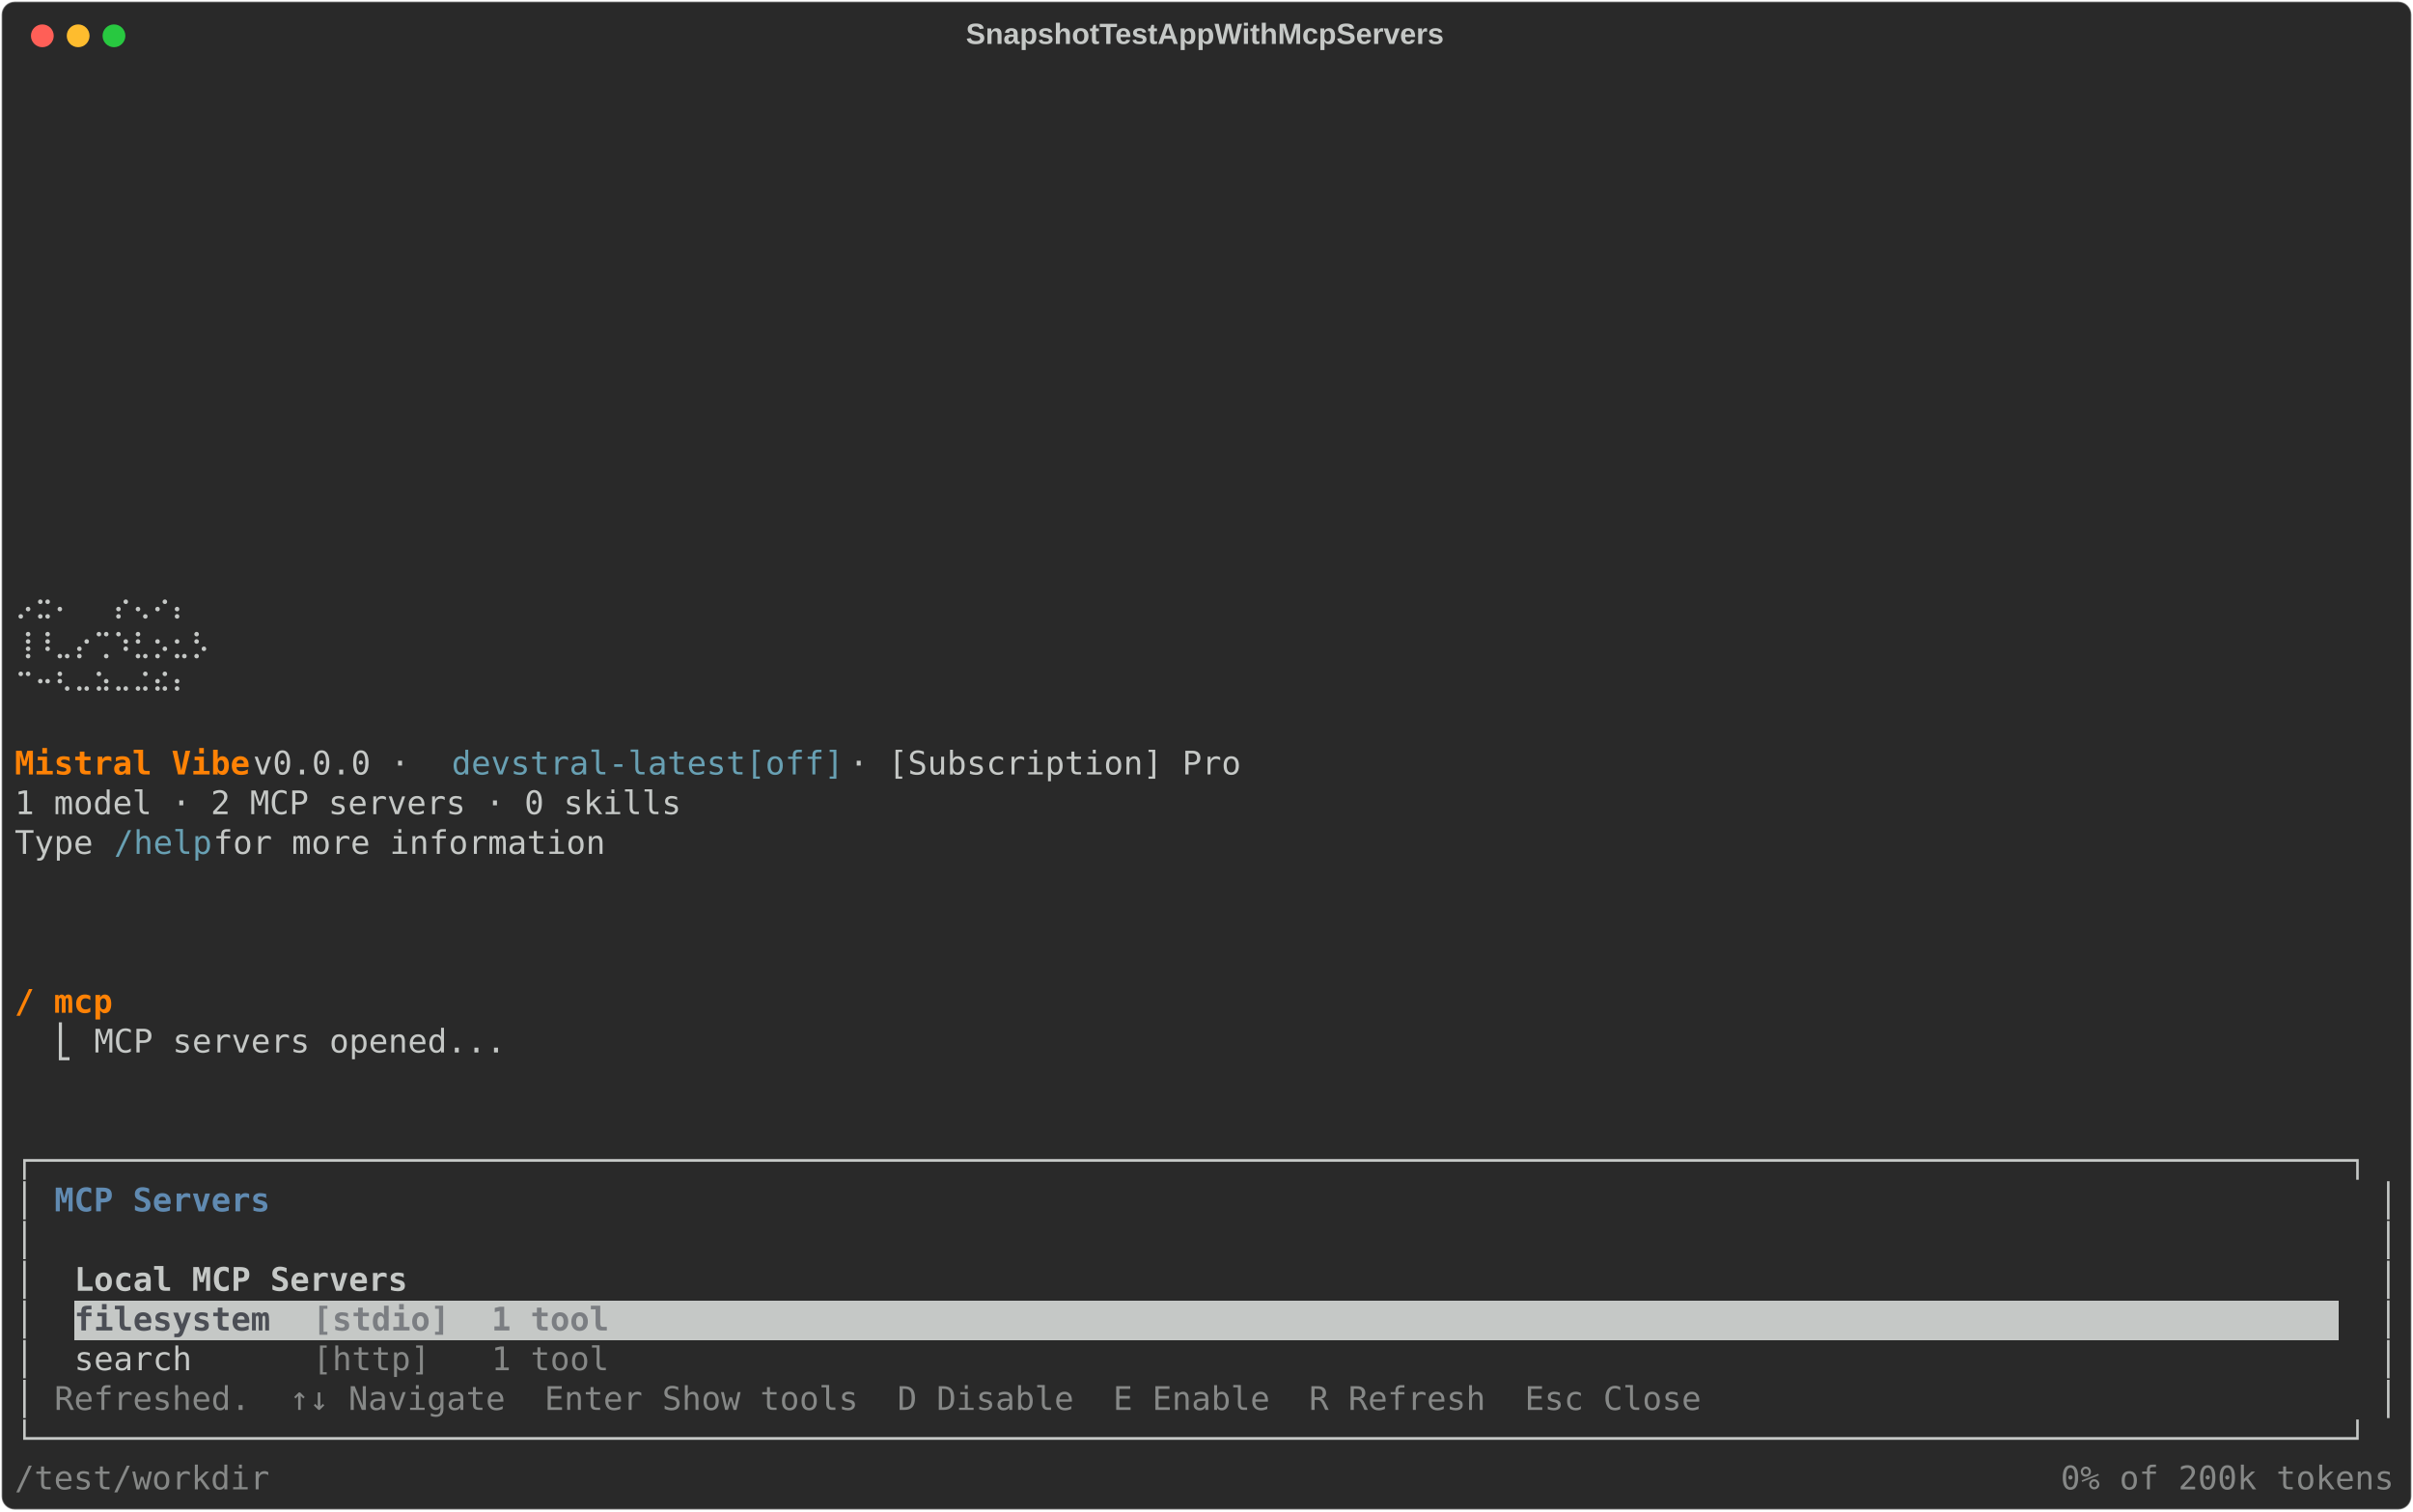
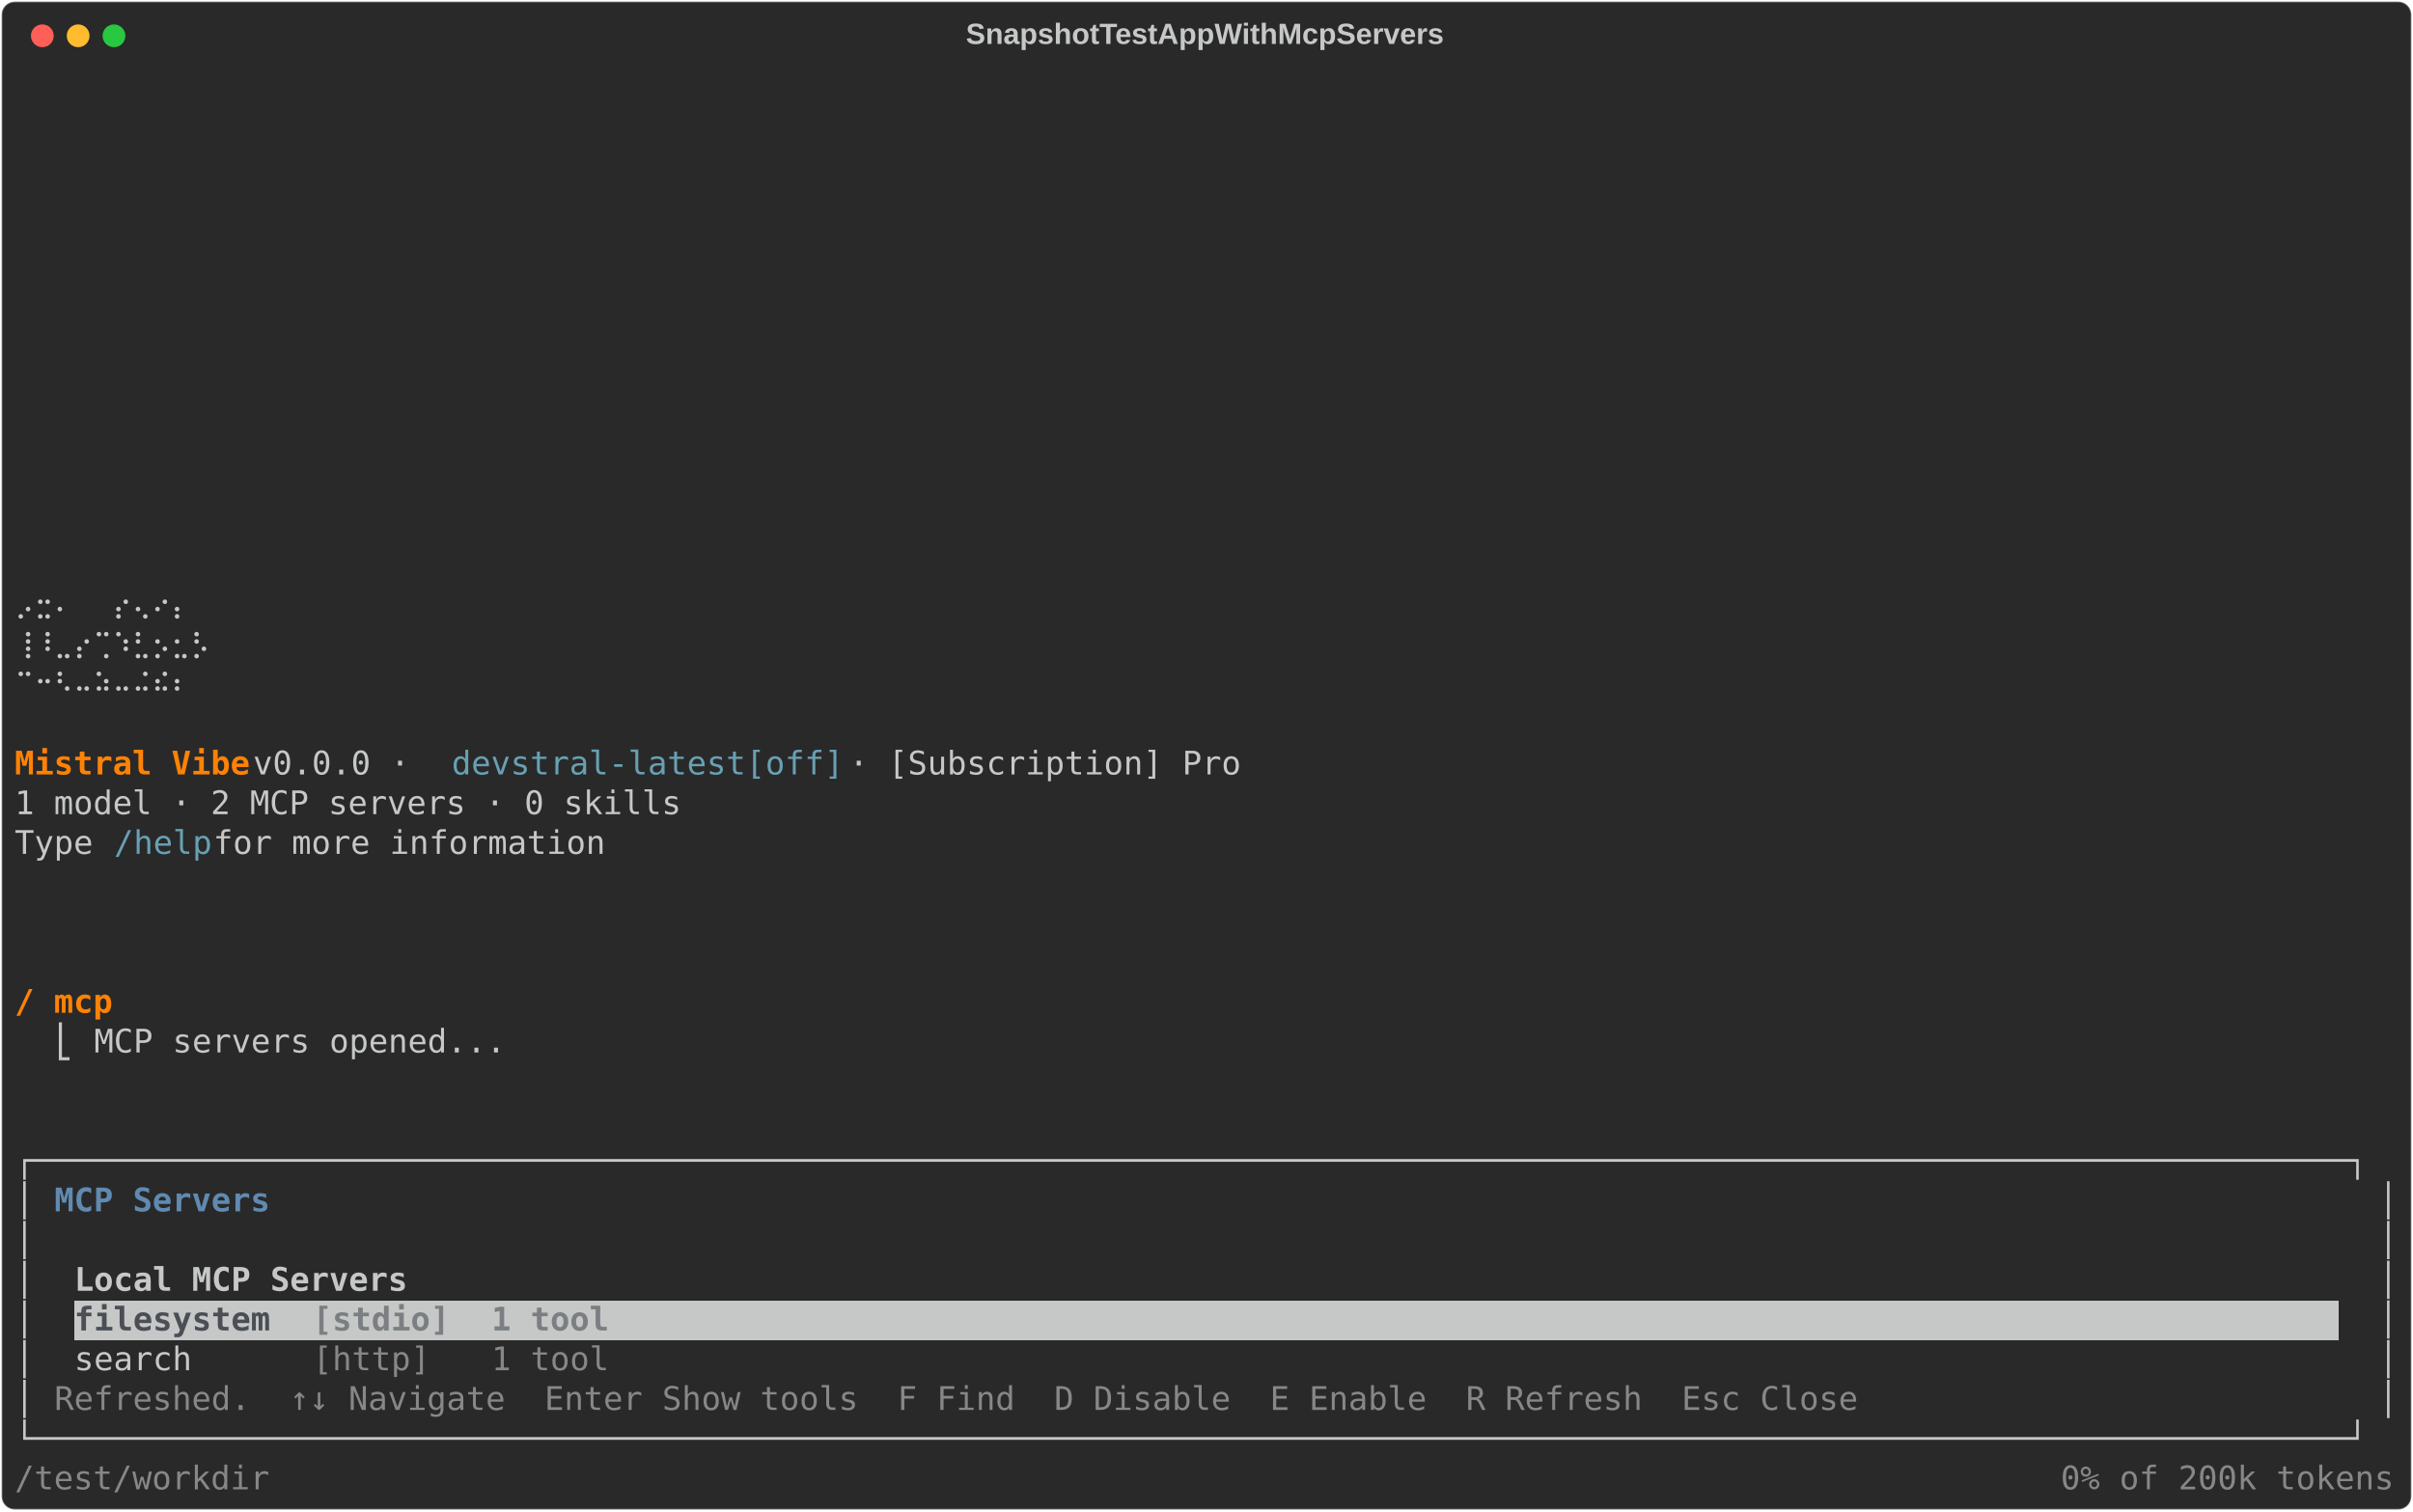
<svg xmlns="http://www.w3.org/2000/svg" class="rich-terminal" viewBox="0 0 1482 928.4">
  <style>

    @font-face {
        font-family: "Fira Code";
        src: local("FiraCode-Regular"),
                url("https://cdnjs.cloudflare.com/ajax/libs/firacode/6.2.0/woff2/FiraCode-Regular.woff2") format("woff2"),
                url("https://cdnjs.cloudflare.com/ajax/libs/firacode/6.2.0/woff/FiraCode-Regular.woff") format("woff");
        font-style: normal;
        font-weight: 400;
    }
    @font-face {
        font-family: "Fira Code";
        src: local("FiraCode-Bold"),
                url("https://cdnjs.cloudflare.com/ajax/libs/firacode/6.2.0/woff2/FiraCode-Bold.woff2") format("woff2"),
                url("https://cdnjs.cloudflare.com/ajax/libs/firacode/6.2.0/woff/FiraCode-Bold.woff") format("woff");
        font-style: bold;
        font-weight: 700;
    }

    .terminal-matrix {
        font-family: Fira Code, monospace;
        font-size: 20px;
        line-height: 24.4px;
        font-variant-east-asian: full-width;
    }

    .terminal-title {
        font-size: 18px;
        font-weight: bold;
        font-family: arial;
    }

    .terminal-r1 { fill: #c5c8c6 }
.terminal-r2 { fill: #ff8205;font-weight: bold }
.terminal-r3 { fill: #68a0b3 }
.terminal-r4 { fill: #608ab1;font-weight: bold }
- .terminal-r5 { fill: #c5c8c6;font-weight: bold }
- .terminal-r6 { fill: #4b4e55;font-weight: bold }
- .terminal-r7 { fill: #7b7e82;font-weight: bold }
- .terminal-r8 { fill: #868887 }
+ .terminal-r5 { fill: #868887 }
+ .terminal-r6 { fill: #c5c8c6;font-weight: bold }
+ .terminal-r7 { fill: #4b4e55;font-weight: bold }
+ .terminal-r8 { fill: #7b7e82;font-weight: bold }
    </style>
  <defs>
    <clipPath id="terminal-clip-terminal">
      <rect x="0" y="0" width="1463.0" height="877.4" />
    </clipPath>
    <clipPath id="terminal-line-0">
      <rect x="0" y="1.5" width="1464" height="24.65" />
    </clipPath>
    <clipPath id="terminal-line-1">
      <rect x="0" y="25.9" width="1464" height="24.65" />
    </clipPath>
    <clipPath id="terminal-line-2">
      <rect x="0" y="50.3" width="1464" height="24.65" />
    </clipPath>
    <clipPath id="terminal-line-3">
      <rect x="0" y="74.7" width="1464" height="24.65" />
    </clipPath>
    <clipPath id="terminal-line-4">
      <rect x="0" y="99.1" width="1464" height="24.65" />
    </clipPath>
    <clipPath id="terminal-line-5">
      <rect x="0" y="123.5" width="1464" height="24.65" />
    </clipPath>
    <clipPath id="terminal-line-6">
      <rect x="0" y="147.9" width="1464" height="24.65" />
    </clipPath>
    <clipPath id="terminal-line-7">
      <rect x="0" y="172.3" width="1464" height="24.65" />
    </clipPath>
    <clipPath id="terminal-line-8">
      <rect x="0" y="196.7" width="1464" height="24.65" />
    </clipPath>
    <clipPath id="terminal-line-9">
      <rect x="0" y="221.1" width="1464" height="24.65" />
    </clipPath>
    <clipPath id="terminal-line-10">
      <rect x="0" y="245.5" width="1464" height="24.65" />
    </clipPath>
    <clipPath id="terminal-line-11">
      <rect x="0" y="269.9" width="1464" height="24.65" />
    </clipPath>
    <clipPath id="terminal-line-12">
      <rect x="0" y="294.3" width="1464" height="24.65" />
    </clipPath>
    <clipPath id="terminal-line-13">
      <rect x="0" y="318.7" width="1464" height="24.65" />
    </clipPath>
    <clipPath id="terminal-line-14">
      <rect x="0" y="343.1" width="1464" height="24.65" />
    </clipPath>
    <clipPath id="terminal-line-15">
      <rect x="0" y="367.5" width="1464" height="24.65" />
    </clipPath>
    <clipPath id="terminal-line-16">
      <rect x="0" y="391.9" width="1464" height="24.65" />
    </clipPath>
    <clipPath id="terminal-line-17">
      <rect x="0" y="416.3" width="1464" height="24.65" />
    </clipPath>
    <clipPath id="terminal-line-18">
      <rect x="0" y="440.7" width="1464" height="24.65" />
    </clipPath>
    <clipPath id="terminal-line-19">
      <rect x="0" y="465.1" width="1464" height="24.65" />
    </clipPath>
    <clipPath id="terminal-line-20">
      <rect x="0" y="489.5" width="1464" height="24.65" />
    </clipPath>
    <clipPath id="terminal-line-21">
      <rect x="0" y="513.9" width="1464" height="24.65" />
    </clipPath>
    <clipPath id="terminal-line-22">
      <rect x="0" y="538.3" width="1464" height="24.65" />
    </clipPath>
    <clipPath id="terminal-line-23">
      <rect x="0" y="562.7" width="1464" height="24.65" />
    </clipPath>
    <clipPath id="terminal-line-24">
      <rect x="0" y="587.1" width="1464" height="24.65" />
    </clipPath>
    <clipPath id="terminal-line-25">
      <rect x="0" y="611.5" width="1464" height="24.65" />
    </clipPath>
    <clipPath id="terminal-line-26">
      <rect x="0" y="635.9" width="1464" height="24.65" />
    </clipPath>
    <clipPath id="terminal-line-27">
      <rect x="0" y="660.3" width="1464" height="24.65" />
    </clipPath>
    <clipPath id="terminal-line-28">
      <rect x="0" y="684.7" width="1464" height="24.65" />
    </clipPath>
    <clipPath id="terminal-line-29">
      <rect x="0" y="709.1" width="1464" height="24.65" />
    </clipPath>
    <clipPath id="terminal-line-30">
      <rect x="0" y="733.5" width="1464" height="24.65" />
    </clipPath>
    <clipPath id="terminal-line-31">
      <rect x="0" y="757.9" width="1464" height="24.65" />
    </clipPath>
    <clipPath id="terminal-line-32">
      <rect x="0" y="782.3" width="1464" height="24.65" />
    </clipPath>
    <clipPath id="terminal-line-33">
      <rect x="0" y="806.7" width="1464" height="24.65" />
    </clipPath>
    <clipPath id="terminal-line-34">
      <rect x="0" y="831.1" width="1464" height="24.65" />
    </clipPath>
  </defs>
  <rect fill="#292929" stroke="rgba(255,255,255,0.35)" stroke-width="1" x="1" y="1" width="1480" height="926.4" rx="8" />
  <text class="terminal-title" fill="#c5c8c6" text-anchor="middle" x="740" y="27">SnapshotTestAppWithMcpServers</text>
  <g transform="translate(26,22)">
    <circle cx="0" cy="0" r="7" fill="#ff5f57" />
    <circle cx="22" cy="0" r="7" fill="#febc2e" />
    <circle cx="44" cy="0" r="7" fill="#28c840" />
  </g>
  <g transform="translate(9, 41)" clip-path="url(#terminal-clip-terminal)">
    <rect fill="#c5c8c6" x="36.6" y="757.9" width="146.4" height="24.65" shape-rendering="crispEdges" />
    <rect fill="#c5c8c6" x="183" y="757.9" width="109.8" height="24.65" shape-rendering="crispEdges" />
    <rect fill="#c5c8c6" x="292.8" y="757.9" width="97.6" height="24.65" shape-rendering="crispEdges" />
    <rect fill="#c5c8c6" x="390.4" y="757.9" width="1037" height="24.65" shape-rendering="crispEdges" />
    <g class="terminal-matrix">
      <text class="terminal-r1" x="1464" y="20" textLength="12.2" clip-path="url(#terminal-line-0)">
</text>
      <text class="terminal-r1" x="1464" y="44.4" textLength="12.2" clip-path="url(#terminal-line-1)">
</text>
      <text class="terminal-r1" x="1464" y="68.8" textLength="12.2" clip-path="url(#terminal-line-2)">
</text>
      <text class="terminal-r1" x="1464" y="93.2" textLength="12.2" clip-path="url(#terminal-line-3)">
</text>
      <text class="terminal-r1" x="1464" y="117.6" textLength="12.2" clip-path="url(#terminal-line-4)">
</text>
      <text class="terminal-r1" x="1464" y="142" textLength="12.2" clip-path="url(#terminal-line-5)">
</text>
      <text class="terminal-r1" x="1464" y="166.4" textLength="12.2" clip-path="url(#terminal-line-6)">
</text>
      <text class="terminal-r1" x="1464" y="190.8" textLength="12.2" clip-path="url(#terminal-line-7)">
</text>
      <text class="terminal-r1" x="1464" y="215.2" textLength="12.2" clip-path="url(#terminal-line-8)">
</text>
      <text class="terminal-r1" x="1464" y="239.6" textLength="12.2" clip-path="url(#terminal-line-9)">
</text>
      <text class="terminal-r1" x="1464" y="264" textLength="12.2" clip-path="url(#terminal-line-10)">
</text>
      <text class="terminal-r1" x="1464" y="288.4" textLength="12.2" clip-path="url(#terminal-line-11)">
</text>
      <text class="terminal-r1" x="1464" y="312.8" textLength="12.2" clip-path="url(#terminal-line-12)">
</text>
      <text class="terminal-r1" x="0" y="337.2" textLength="134.2" clip-path="url(#terminal-line-13)">  ⡠⣒⠄  ⡔⢄⠔⡄</text>
      <text class="terminal-r1" x="1464" y="337.2" textLength="12.2" clip-path="url(#terminal-line-13)">
</text>
      <text class="terminal-r1" x="0" y="361.6" textLength="134.2" clip-path="url(#terminal-line-14)"> ⢸⠸⣀⡔⢉⠱⣃⡢⣂⡣</text>
      <text class="terminal-r1" x="1464" y="361.6" textLength="12.2" clip-path="url(#terminal-line-14)">
</text>
      <text class="terminal-r1" x="0" y="386" textLength="134.2" clip-path="url(#terminal-line-15)">  ⠉⠒⠣⠤⠵⠤⠬⠮⠆</text>
      <text class="terminal-r1" x="1464" y="386" textLength="12.2" clip-path="url(#terminal-line-15)">
</text>
      <text class="terminal-r1" x="1464" y="410.4" textLength="12.2" clip-path="url(#terminal-line-16)">
</text>
      <text class="terminal-r2" x="0" y="434.8" textLength="146.4" clip-path="url(#terminal-line-17)">Mistral Vibe</text>
      <text class="terminal-r1" x="146.4" y="434.8" textLength="122" clip-path="url(#terminal-line-17)"> v0.0.0 · </text>
      <text class="terminal-r3" x="268.4" y="434.8" textLength="244" clip-path="url(#terminal-line-17)">devstral-latest[off]</text>
      <text class="terminal-r1" x="512.4" y="434.8" textLength="256.2" clip-path="url(#terminal-line-17)"> · [Subscription] Pro</text>
      <text class="terminal-r1" x="1464" y="434.8" textLength="12.2" clip-path="url(#terminal-line-17)">
</text>
      <text class="terminal-r1" x="0" y="459.2" textLength="414.8" clip-path="url(#terminal-line-18)">1 model · 2 MCP servers · 0 skills</text>
      <text class="terminal-r1" x="1464" y="459.2" textLength="12.2" clip-path="url(#terminal-line-18)">
</text>
      <text class="terminal-r1" x="0" y="483.6" textLength="61" clip-path="url(#terminal-line-19)">Type </text>
      <text class="terminal-r3" x="61" y="483.6" textLength="61" clip-path="url(#terminal-line-19)">/help</text>
      <text class="terminal-r1" x="122" y="483.6" textLength="256.2" clip-path="url(#terminal-line-19)"> for more information</text>
      <text class="terminal-r1" x="1464" y="483.6" textLength="12.2" clip-path="url(#terminal-line-19)">
</text>
      <text class="terminal-r1" x="1464" y="508" textLength="12.2" clip-path="url(#terminal-line-20)">
</text>
      <text class="terminal-r1" x="1464" y="532.4" textLength="12.2" clip-path="url(#terminal-line-21)">
</text>
      <text class="terminal-r1" x="1464" y="556.8" textLength="12.2" clip-path="url(#terminal-line-22)">
</text>
      <text class="terminal-r2" x="0" y="581.2" textLength="61" clip-path="url(#terminal-line-23)">/ mcp</text>
      <text class="terminal-r1" x="1464" y="581.2" textLength="12.2" clip-path="url(#terminal-line-23)">
</text>
      <text class="terminal-r1" x="24.4" y="605.6" textLength="12.2" clip-path="url(#terminal-line-24)">⎣</text>
      <text class="terminal-r1" x="48.8" y="605.6" textLength="256.2" clip-path="url(#terminal-line-24)">MCP servers opened...</text>
      <text class="terminal-r1" x="1464" y="605.6" textLength="12.2" clip-path="url(#terminal-line-24)">
</text>
      <text class="terminal-r1" x="1464" y="630" textLength="12.2" clip-path="url(#terminal-line-25)">
</text>
      <text class="terminal-r1" x="1464" y="654.4" textLength="12.2" clip-path="url(#terminal-line-26)">
</text>
      <text class="terminal-r1" x="0" y="678.8" textLength="1464" clip-path="url(#terminal-line-27)">┌──────────────────────────────────────────────────────────────────────────────────────────────────────────────────────┐</text>
      <text class="terminal-r1" x="1464" y="678.8" textLength="12.2" clip-path="url(#terminal-line-27)">
</text>
      <text class="terminal-r1" x="0" y="703.2" textLength="12.2" clip-path="url(#terminal-line-28)">│</text>
      <text class="terminal-r4" x="24.4" y="703.2" textLength="134.2" clip-path="url(#terminal-line-28)">MCP Servers</text>
      <text class="terminal-r1" x="1451.8" y="703.2" textLength="12.2" clip-path="url(#terminal-line-28)">│</text>
      <text class="terminal-r1" x="1464" y="703.2" textLength="12.2" clip-path="url(#terminal-line-28)">
</text>
      <text class="terminal-r1" x="0" y="727.6" textLength="12.2" clip-path="url(#terminal-line-29)">│</text>
      <text class="terminal-r1" x="1451.8" y="727.6" textLength="12.2" clip-path="url(#terminal-line-29)">│</text>
      <text class="terminal-r1" x="1464" y="727.6" textLength="12.2" clip-path="url(#terminal-line-29)">
</text>
      <text class="terminal-r1" x="0" y="752" textLength="12.2" clip-path="url(#terminal-line-30)">│</text>
-       <text class="terminal-r5" x="36.6" y="752" textLength="207.4" clip-path="url(#terminal-line-30)">Local MCP Servers</text>
+       <text class="terminal-r6" x="36.6" y="752" textLength="207.4" clip-path="url(#terminal-line-30)">Local MCP Servers</text>
      <text class="terminal-r1" x="1451.8" y="752" textLength="12.2" clip-path="url(#terminal-line-30)">│</text>
      <text class="terminal-r1" x="1464" y="752" textLength="12.2" clip-path="url(#terminal-line-30)">
</text>
      <text class="terminal-r1" x="0" y="776.4" textLength="12.2" clip-path="url(#terminal-line-31)">│</text>
-       <text class="terminal-r6" x="36.6" y="776.4" textLength="146.4" clip-path="url(#terminal-line-31)">  filesystem</text>
-       <text class="terminal-r7" x="183" y="776.4" textLength="109.8" clip-path="url(#terminal-line-31)">  [stdio]</text>
-       <text class="terminal-r7" x="292.8" y="776.4" textLength="97.6" clip-path="url(#terminal-line-31)">  1 tool</text>
+       <text class="terminal-r7" x="36.6" y="776.4" textLength="146.4" clip-path="url(#terminal-line-31)">  filesystem</text>
+       <text class="terminal-r8" x="183" y="776.4" textLength="109.8" clip-path="url(#terminal-line-31)">  [stdio]</text>
+       <text class="terminal-r8" x="292.8" y="776.4" textLength="97.6" clip-path="url(#terminal-line-31)">  1 tool</text>
      <text class="terminal-r1" x="1451.8" y="776.4" textLength="12.2" clip-path="url(#terminal-line-31)">│</text>
      <text class="terminal-r1" x="1464" y="776.4" textLength="12.2" clip-path="url(#terminal-line-31)">
</text>
      <text class="terminal-r1" x="0" y="800.8" textLength="12.2" clip-path="url(#terminal-line-32)">│</text>
      <text class="terminal-r1" x="36.6" y="800.8" textLength="146.4" clip-path="url(#terminal-line-32)">  search    </text>
-       <text class="terminal-r8" x="183" y="800.8" textLength="109.8" clip-path="url(#terminal-line-32)">  [http] </text>
-       <text class="terminal-r8" x="292.8" y="800.8" textLength="97.6" clip-path="url(#terminal-line-32)">  1 tool</text>
+       <text class="terminal-r5" x="183" y="800.8" textLength="109.8" clip-path="url(#terminal-line-32)">  [http] </text>
+       <text class="terminal-r5" x="292.8" y="800.8" textLength="97.6" clip-path="url(#terminal-line-32)">  1 tool</text>
      <text class="terminal-r1" x="1451.8" y="800.8" textLength="12.2" clip-path="url(#terminal-line-32)">│</text>
      <text class="terminal-r1" x="1464" y="800.8" textLength="12.2" clip-path="url(#terminal-line-32)">
</text>
      <text class="terminal-r1" x="0" y="825.2" textLength="12.2" clip-path="url(#terminal-line-33)">│</text>
-       <text class="terminal-r8" x="24.4" y="825.2" textLength="1024.8" clip-path="url(#terminal-line-33)">Refreshed.  ↑↓ Navigate  Enter Show tools  D Disable  E Enable  R Refresh  Esc Close</text>
+       <text class="terminal-r5" x="24.4" y="825.2" textLength="1122.4" clip-path="url(#terminal-line-33)">Refreshed.  ↑↓ Navigate  Enter Show tools  F Find  D Disable  E Enable  R Refresh  Esc Close</text>
      <text class="terminal-r1" x="1451.8" y="825.2" textLength="12.2" clip-path="url(#terminal-line-33)">│</text>
      <text class="terminal-r1" x="1464" y="825.2" textLength="12.2" clip-path="url(#terminal-line-33)">
</text>
      <text class="terminal-r1" x="0" y="849.6" textLength="1464" clip-path="url(#terminal-line-34)">└──────────────────────────────────────────────────────────────────────────────────────────────────────────────────────┘</text>
      <text class="terminal-r1" x="1464" y="849.6" textLength="12.2" clip-path="url(#terminal-line-34)">
</text>
-       <text class="terminal-r8" x="0" y="874" textLength="158.6" clip-path="url(#terminal-line-35)">/test/workdir</text>
-       <text class="terminal-r8" x="1256.6" y="874" textLength="207.4" clip-path="url(#terminal-line-35)">0% of 200k tokens</text>
+       <text class="terminal-r5" x="0" y="874" textLength="158.6" clip-path="url(#terminal-line-35)">/test/workdir</text>
+       <text class="terminal-r5" x="1256.6" y="874" textLength="207.4" clip-path="url(#terminal-line-35)">0% of 200k tokens</text>
    </g>
  </g>
</svg>
